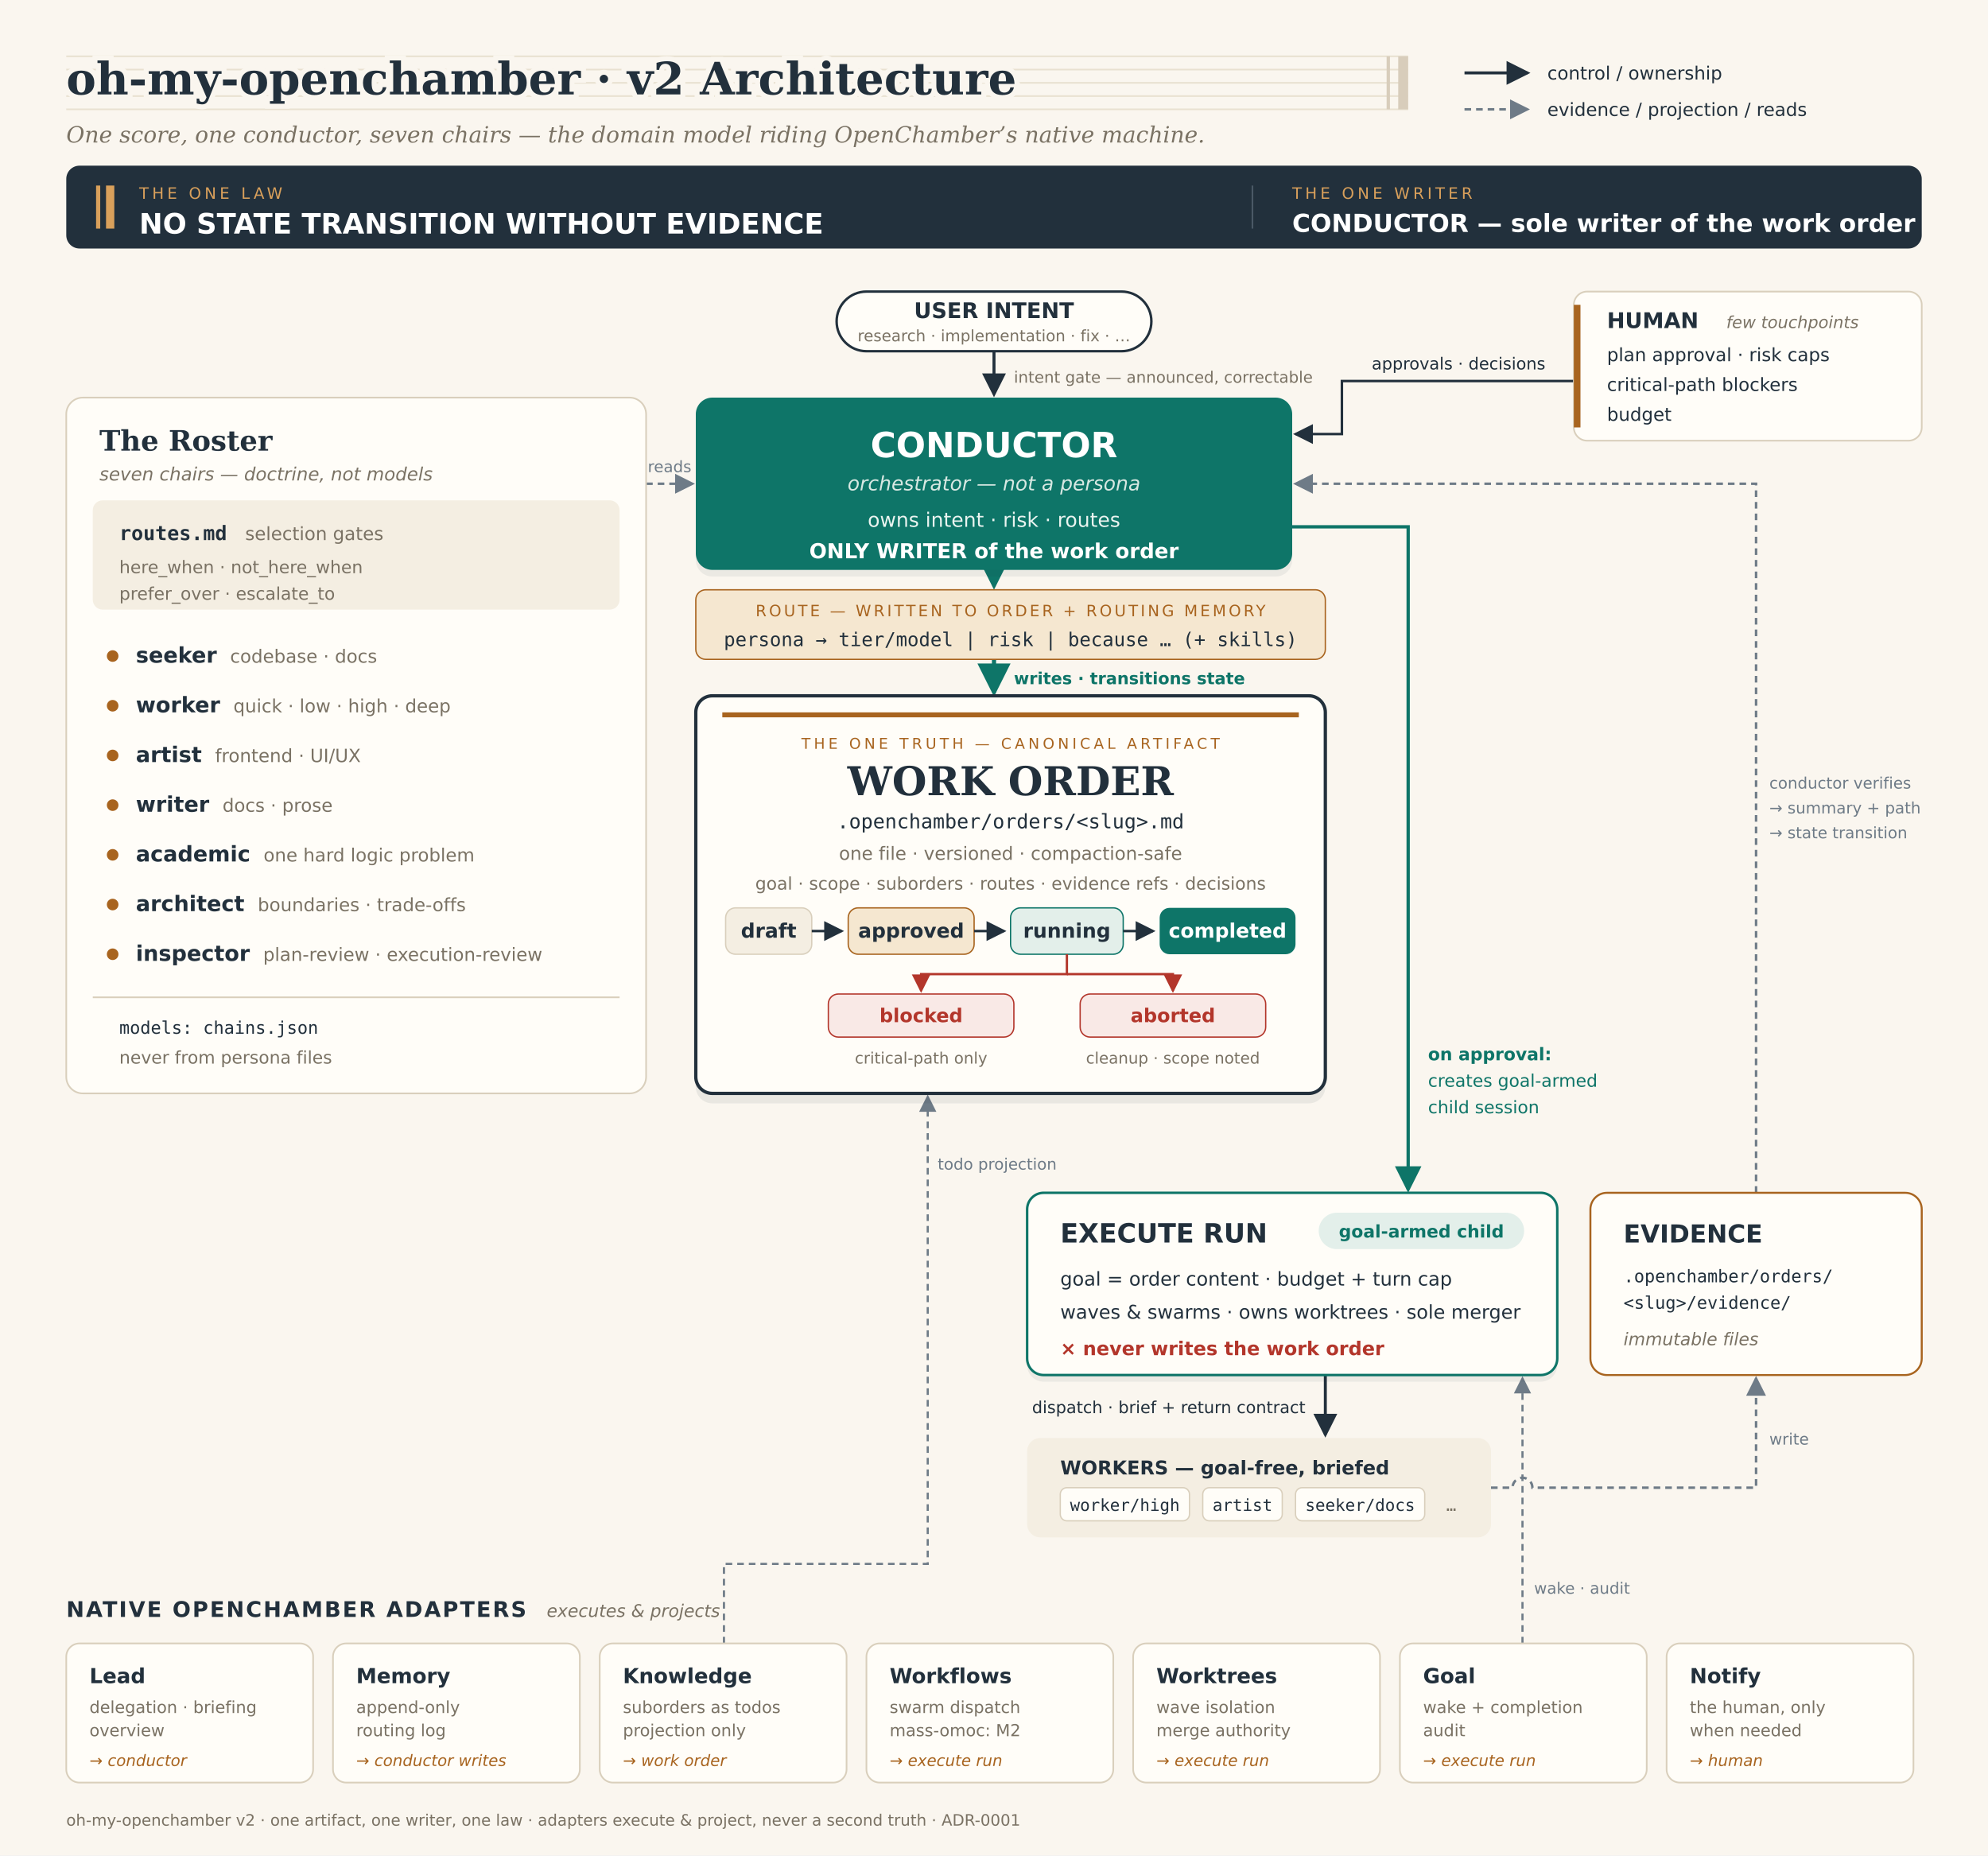
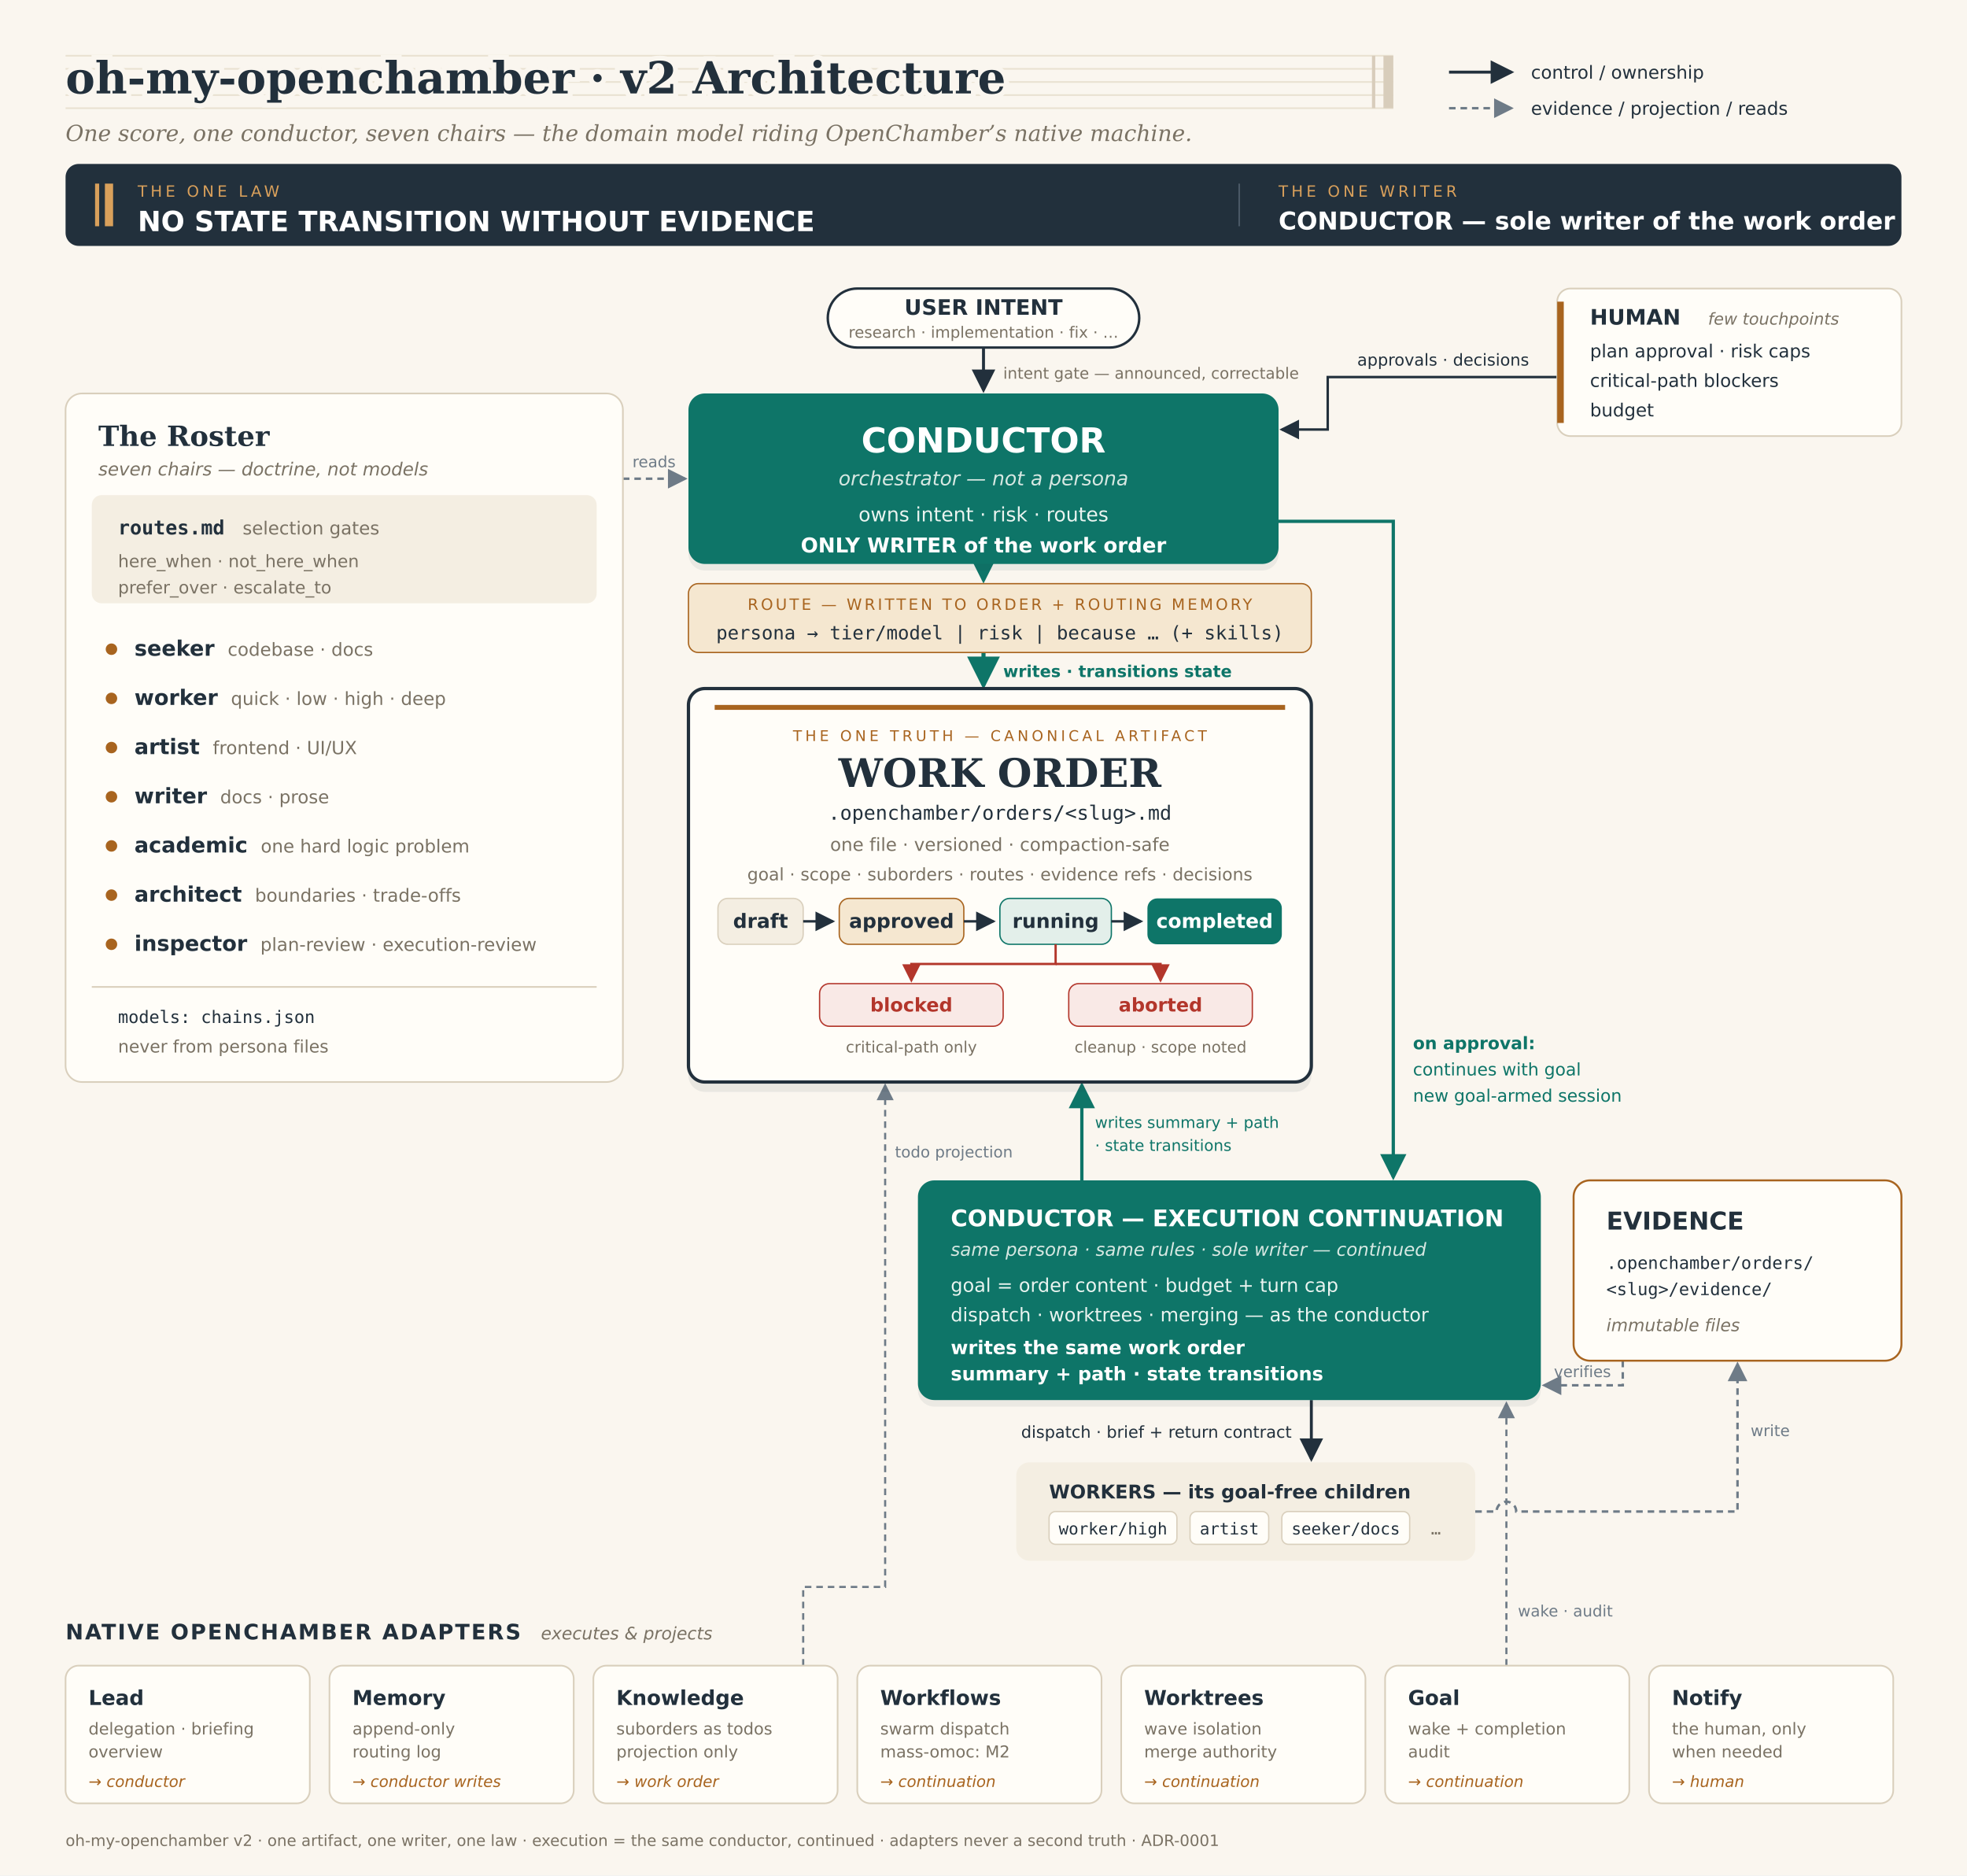
- <svg xmlns="http://www.w3.org/2000/svg" viewBox="0 0 1200 1120" font-family="DejaVu Sans, Helvetica, Arial, sans-serif">
+ <svg xmlns="http://www.w3.org/2000/svg" viewBox="0 0 1200 1144" font-family="DejaVu Sans, Helvetica, Arial, sans-serif">
  <defs>
    <marker id="m-ink" markerWidth="8" markerHeight="8" refX="7" refY="4" orient="auto">
      <path d="M0,0 L8,4 L0,8 Z" fill="#22303C" />
    </marker>
    <marker id="m-teal" markerWidth="8" markerHeight="8" refX="7" refY="4" orient="auto">
      <path d="M0,0 L8,4 L0,8 Z" fill="#0E7568" />
    </marker>
    <marker id="m-crimson" markerWidth="8" markerHeight="8" refX="7" refY="4" orient="auto">
      <path d="M0,0 L8,4 L0,8 Z" fill="#B3362B" />
    </marker>
    <marker id="m-mut" markerWidth="8" markerHeight="8" refX="7" refY="4" orient="auto">
      <path d="M0,0 L8,4 L0,8 Z" fill="#6E7B87" />
    </marker>
  </defs>
-   <rect x="0" y="0" width="1200" height="1120" fill="#FAF6EF" />
+   <rect x="0" y="0" width="1200" height="1144" fill="#FAF6EF" />
  <g stroke="#E9E1D1" stroke-width="1">
    <line x1="40" y1="34" x2="850" y2="34" />
    <line x1="40" y1="42" x2="850" y2="42" />
    <line x1="40" y1="50" x2="850" y2="50" />
    <line x1="40" y1="58" x2="850" y2="58" />
    <line x1="40" y1="66" x2="850" y2="66" />
  </g>
  <line x1="838" y1="34" x2="838" y2="66" stroke="#D8CDBB" stroke-width="2" />
  <rect x="844" y="34" width="6" height="32" fill="#D8CDBB" />
  <text x="40" y="57" font-family="DejaVu Serif, Georgia, serif" font-weight="bold" font-size="27" fill="#22303C" stroke="#FAF6EF" stroke-width="6" paint-order="stroke">oh-my-openchamber · v2 Architecture</text>
  <text x="40" y="86" font-family="DejaVu Serif, Georgia, serif" font-style="italic" font-size="13.5" fill="#7A7264">One score, one conductor, seven chairs — the domain model riding OpenChamber’s native machine.</text>
  <g>
    <rect x="868" y="26" width="292" height="54" fill="#FAF6EF" />
    <line x1="884" y1="44" x2="922" y2="44" stroke="#22303C" stroke-width="1.8" marker-end="url(#m-ink)" />
    <text x="934" y="48" font-size="11" fill="#22303C">control / ownership</text>
    <line x1="884" y1="66" x2="922" y2="66" stroke="#6E7B87" stroke-width="1.5" stroke-dasharray="4 3" marker-end="url(#m-mut)" />
    <text x="934" y="70" font-size="11" fill="#22303C">evidence / projection / reads</text>
  </g>
  <g>
    <rect x="40" y="100" width="1120" height="50" rx="8" fill="#22303C" />
    <rect x="58" y="112" width="2.5" height="26" fill="#D9A05B" />
    <rect x="64" y="112" width="5" height="26" fill="#D9A05B" />
    <text x="84" y="120" font-size="9.5" letter-spacing="2" fill="#D9A05B">THE ONE LAW</text>
    <text x="84" y="141" font-size="17" font-weight="bold" fill="#FFFFFF">NO STATE TRANSITION WITHOUT EVIDENCE</text>
    <line x1="756" y1="112" x2="756" y2="138" stroke="#4A5866" stroke-width="1" />
    <text x="780" y="120" font-size="9.5" letter-spacing="2" fill="#D9A05B">THE ONE WRITER</text>
    <text x="780" y="140" font-size="15" font-weight="bold" fill="#FFFFFF">CONDUCTOR — sole writer of the work order</text>
  </g>
  <g fill="none">
    <line x1="600" y1="212" x2="600" y2="238" stroke="#22303C" stroke-width="1.8" marker-end="url(#m-ink)" />
    <line x1="600" y1="344" x2="600" y2="354" stroke="#0E7568" stroke-width="2" marker-end="url(#m-teal)" />
    <line x1="600" y1="398" x2="600" y2="418" stroke="#0E7568" stroke-width="2.5" marker-end="url(#m-teal)" />
-     <line x1="390" y1="292" x2="418" y2="292" stroke="#6E7B87" stroke-width="1.5" stroke-dasharray="4 3" marker-end="url(#m-mut)" />
+     <line x1="380" y1="292" x2="418" y2="292" stroke="#6E7B87" stroke-width="1.5" stroke-dasharray="4 3" marker-end="url(#m-mut)" />
    <path d="M 950 230 H 810 V 262 H 782" stroke="#22303C" stroke-width="1.5" marker-end="url(#m-ink)" />
    <path d="M 780 318 H 850 V 718" stroke="#0E7568" stroke-width="2" marker-end="url(#m-teal)" />
-     <path d="M 1060 720 V 292 H 782" stroke="#6E7B87" stroke-width="1.5" stroke-dasharray="4 3" marker-end="url(#m-mut)" />
-     <line x1="800" y1="830" x2="800" y2="866" stroke="#22303C" stroke-width="1.8" marker-end="url(#m-ink)" />
-     <path d="M 900 898 H 913 A 6 6 0 0 1 925 898 H 1060 V 832" stroke="#6E7B87" stroke-width="1.5" stroke-dasharray="4 3" marker-end="url(#m-mut)" />
-     <path d="M 437 992 V 944 H 560 V 662" stroke="#6E7B87" stroke-width="1.3" stroke-dasharray="4 3" marker-end="url(#m-mut)" />
-     <line x1="919" y1="992" x2="919" y2="832" stroke="#6E7B87" stroke-width="1.3" stroke-dasharray="4 3" marker-end="url(#m-mut)" />
+     <line x1="660" y1="720" x2="660" y2="662" stroke="#0E7568" stroke-width="2" marker-end="url(#m-teal)" />
+     <path d="M 990 830 V 845 H 942" stroke="#6E7B87" stroke-width="1.5" stroke-dasharray="4 3" marker-end="url(#m-mut)" />
+     <line x1="800" y1="854" x2="800" y2="890" stroke="#22303C" stroke-width="1.8" marker-end="url(#m-ink)" />
+     <path d="M 900 922 H 913 A 6 6 0 0 1 925 922 H 1060 V 832" stroke="#6E7B87" stroke-width="1.5" stroke-dasharray="4 3" marker-end="url(#m-mut)" />
+     <path d="M 490 1016 V 968 H 540 V 662" stroke="#6E7B87" stroke-width="1.3" stroke-dasharray="4 3" marker-end="url(#m-mut)" />
+     <line x1="919" y1="1016" x2="919" y2="856" stroke="#6E7B87" stroke-width="1.3" stroke-dasharray="4 3" marker-end="url(#m-mut)" />
  </g>
  <text x="612" y="231" font-size="9.5" fill="#7A7264">intent gate — announced, correctable</text>
  <text x="612" y="413" font-size="10" fill="#0E7568" font-weight="bold">writes · transitions state</text>
-   <text x="391" y="285" font-size="9.5" fill="#6E7B87">reads</text>
+   <text x="399" y="285" font-size="9.5" fill="#6E7B87" text-anchor="middle">reads</text>
  <text x="828" y="223" font-size="10" fill="#22303C">approvals · decisions</text>
  <g font-size="10.5" fill="#0E7568">
    <text x="862" y="640" font-weight="bold">on approval:</text>
-     <text x="862" y="656">creates goal-armed</text>
-     <text x="862" y="672">child session</text>
+     <text x="862" y="656">continues with goal</text>
+     <text x="862" y="672">new goal-armed session</text>
+   </g>
+   <g font-size="9.5" fill="#0E7568">
+     <text x="668" y="688">writes summary + path</text>
+     <text x="668" y="702">· state transitions</text>
  </g>
  <g font-size="9.5" fill="#6E7B87">
-     <text x="1068" y="476">conductor verifies</text>
-     <text x="1068" y="491">→ summary + path</text>
-     <text x="1068" y="506">→ state transition</text>
-     <text x="1068" y="872">write</text>
-     <text x="566" y="706">todo projection</text>
-     <text x="926" y="962">wake · audit</text>
-   </g>
-   <text x="788" y="853" font-size="10" fill="#22303C" text-anchor="end">dispatch · brief + return contract</text>
+     <text x="948" y="840">verifies</text>
+     <text x="1068" y="876">write</text>
+     <text x="546" y="706">todo projection</text>
+     <text x="926" y="986">wake · audit</text>
+   </g>
+   <text x="788" y="877" font-size="10" fill="#22303C" text-anchor="end">dispatch · brief + return contract</text>
  <g>
    <rect x="505" y="176" width="190" height="36" rx="18" fill="#FFFDF8" stroke="#22303C" stroke-width="1.5" />
    <text x="600" y="192" font-size="13" font-weight="bold" fill="#22303C" text-anchor="middle">USER INTENT</text>
    <text x="600" y="206" font-size="9.5" fill="#7A7264" text-anchor="middle">research · implementation · fix · …</text>
  </g>
  <g>
    <rect x="950" y="176" width="210" height="90" rx="8" fill="#FFFDF8" stroke="#D9CFBC" stroke-width="1" />
    <rect x="950" y="184" width="4" height="74" fill="#A8641F" />
    <text x="970" y="198" font-size="13" font-weight="bold" fill="#22303C">HUMAN</text>
    <text x="1042" y="198" font-size="10" font-style="italic" fill="#7A7264">few touchpoints</text>
    <text x="970" y="218" font-size="11" fill="#22303C">plan approval · risk caps</text>
    <text x="970" y="236" font-size="11" fill="#22303C">critical-path blockers</text>
    <text x="970" y="254" font-size="11" fill="#22303C">budget</text>
  </g>
  <g>
    <rect x="420" y="244" width="360" height="104" rx="10" fill="#22303C" opacity="0.07" />
    <rect x="420" y="240" width="360" height="104" rx="10" fill="#0E7568" />
    <text x="600" y="276" font-size="21" font-weight="bold" fill="#FFFFFF" text-anchor="middle">CONDUCTOR</text>
    <text x="600" y="296" font-size="12" font-style="italic" fill="#D7E8E2" text-anchor="middle">orchestrator — not a persona</text>
    <text x="600" y="318" font-size="12" fill="#EAF4F0" text-anchor="middle">owns intent · risk · routes</text>
    <text x="600" y="337" font-size="12.5" font-weight="bold" fill="#FFFFFF" text-anchor="middle">ONLY WRITER of the work order</text>
  </g>
  <g>
    <rect x="420" y="356" width="380" height="42" rx="6" fill="#F5E7D0" stroke="#A8641F" stroke-width="0.8" />
    <text x="610" y="372" font-size="9.5" letter-spacing="1.5" fill="#A8641F" text-anchor="middle">ROUTE — WRITTEN TO ORDER + ROUTING MEMORY</text>
    <text x="610" y="390" font-family="DejaVu Sans Mono, Menlo, Consolas, monospace" font-size="11.5" fill="#22303C" text-anchor="middle">persona → tier/model | risk | because … (+ skills)</text>
  </g>
  <g>
-     <rect x="40" y="240" width="350" height="420" rx="10" fill="#FFFDF8" stroke="#D9CFBC" stroke-width="1" />
+     <rect x="40" y="240" width="340" height="420" rx="10" fill="#FFFDF8" stroke="#D9CFBC" stroke-width="1" />
    <text x="60" y="272" font-family="DejaVu Serif, Georgia, serif" font-weight="bold" font-size="17" fill="#22303C">The Roster</text>
    <text x="60" y="290" font-size="11" font-style="italic" fill="#7A7264">seven chairs — doctrine, not models</text>
-     <rect x="56" y="302" width="318" height="66" rx="6" fill="#F4EEE2" />
+     <rect x="56" y="302" width="308" height="66" rx="6" fill="#F4EEE2" />
    <text x="72" y="326" font-family="DejaVu Sans Mono, Menlo, Consolas, monospace" font-weight="bold" font-size="12" fill="#22303C">routes.md</text>
    <text x="148" y="326" font-size="11" fill="#7A7264">selection gates</text>
    <text x="72" y="346" font-size="10.5" fill="#7A7264">here_when · not_here_when</text>
    <text x="72" y="362" font-size="10.5" fill="#7A7264">prefer_over · escalate_to</text>
    <g font-size="13" fill="#22303C">
      <circle cx="68" cy="396" r="3.5" fill="#A8641F" />
      <text x="82" y="400" font-weight="bold">seeker<tspan dx="8" font-size="11" font-weight="normal" fill="#7A7264">codebase · docs</tspan>
      </text>
      <circle cx="68" cy="426" r="3.5" fill="#A8641F" />
      <text x="82" y="430" font-weight="bold">worker<tspan dx="8" font-size="11" font-weight="normal" fill="#7A7264">quick · low · high · deep</tspan>
      </text>
      <circle cx="68" cy="456" r="3.5" fill="#A8641F" />
      <text x="82" y="460" font-weight="bold">artist<tspan dx="8" font-size="11" font-weight="normal" fill="#7A7264">frontend · UI/UX</tspan>
      </text>
      <circle cx="68" cy="486" r="3.5" fill="#A8641F" />
      <text x="82" y="490" font-weight="bold">writer<tspan dx="8" font-size="11" font-weight="normal" fill="#7A7264">docs · prose</tspan>
      </text>
      <circle cx="68" cy="516" r="3.5" fill="#A8641F" />
      <text x="82" y="520" font-weight="bold">academic<tspan dx="8" font-size="11" font-weight="normal" fill="#7A7264">one hard logic problem</tspan>
      </text>
      <circle cx="68" cy="546" r="3.5" fill="#A8641F" />
      <text x="82" y="550" font-weight="bold">architect<tspan dx="8" font-size="11" font-weight="normal" fill="#7A7264">boundaries · trade-offs</tspan>
      </text>
      <circle cx="68" cy="576" r="3.5" fill="#A8641F" />
      <text x="82" y="580" font-weight="bold">inspector<tspan dx="8" font-size="11" font-weight="normal" fill="#7A7264">plan-review · execution-review</tspan>
      </text>
    </g>
-     <line x1="56" y1="602" x2="374" y2="602" stroke="#D9CFBC" stroke-width="1" />
+     <line x1="56" y1="602" x2="364" y2="602" stroke="#D9CFBC" stroke-width="1" />
    <text x="72" y="624" font-family="DejaVu Sans Mono, Menlo, Consolas, monospace" font-size="10.5" fill="#22303C">models: chains.json</text>
    <text x="72" y="642" font-size="10.5" fill="#7A7264">never from persona files</text>
  </g>
  <g>
    <rect x="420" y="426" width="380" height="240" rx="10" fill="#22303C" opacity="0.08" />
    <rect x="420" y="420" width="380" height="240" rx="10" fill="#FFFDF8" stroke="#22303C" stroke-width="2" />
    <rect x="436" y="430" width="348" height="3" fill="#A8641F" />
    <text x="610" y="452" font-size="9" letter-spacing="2" fill="#A8641F" text-anchor="middle">THE ONE TRUTH — CANONICAL ARTIFACT</text>
    <text x="610" y="480" font-family="DejaVu Serif, Georgia, serif" font-weight="bold" font-size="24" fill="#22303C" text-anchor="middle">WORK ORDER</text>
    <text x="610" y="500" font-family="DejaVu Sans Mono, Menlo, Consolas, monospace" font-size="12" fill="#22303C" text-anchor="middle">.openchamber/orders/&lt;slug&gt;.md</text>
    <text x="610" y="519" font-size="11" fill="#7A7264" text-anchor="middle">one file · versioned · compaction-safe</text>
    <text x="610" y="537" font-size="10.5" fill="#7A7264" text-anchor="middle">goal · scope · suborders · routes · evidence refs · decisions</text>
    <g font-size="12" font-weight="bold" text-anchor="middle">
      <rect x="438" y="548" width="52" height="28" rx="6" fill="#F4EEE2" stroke="#D9CFBC" stroke-width="0.8" />
      <text x="464" y="566" fill="#22303C">draft</text>
      <line x1="490" y1="562" x2="508" y2="562" stroke="#22303C" stroke-width="1.5" marker-end="url(#m-ink)" />
      <rect x="512" y="548" width="76" height="28" rx="6" fill="#F5E7D0" stroke="#A8641F" stroke-width="0.8" />
      <text x="550" y="566" fill="#22303C">approved</text>
      <line x1="588" y1="562" x2="606" y2="562" stroke="#22303C" stroke-width="1.5" marker-end="url(#m-ink)" />
      <rect x="610" y="548" width="68" height="28" rx="6" fill="#E3EFEA" stroke="#0E7568" stroke-width="0.8" />
      <text x="644" y="566" fill="#22303C">running</text>
      <line x1="678" y1="562" x2="696" y2="562" stroke="#22303C" stroke-width="1.5" marker-end="url(#m-ink)" />
      <rect x="700" y="548" width="82" height="28" rx="6" fill="#0E7568" />
      <text x="741" y="566" fill="#FFFFFF">completed</text>
    </g>
    <g fill="none" stroke="#B3362B" stroke-width="1.4">
      <path d="M 644 576 V 588 H 556 V 598" marker-end="url(#m-crimson)" />
      <path d="M 644 588 H 708 V 598" marker-end="url(#m-crimson)" />
    </g>
    <g font-size="11.5" font-weight="bold" text-anchor="middle">
      <rect x="500" y="600" width="112" height="26" rx="6" fill="#F9E9E6" stroke="#B3362B" stroke-width="0.8" />
      <text x="556" y="617" fill="#B3362B">blocked</text>
      <rect x="652" y="600" width="112" height="26" rx="6" fill="#F9E9E6" stroke="#B3362B" stroke-width="0.8" />
      <text x="708" y="617" fill="#B3362B">aborted</text>
    </g>
    <text x="556" y="642" font-size="9.5" fill="#7A7264" text-anchor="middle">critical-path only</text>
    <text x="708" y="642" font-size="9.5" fill="#7A7264" text-anchor="middle">cleanup · scope noted</text>
  </g>
  <g>
-     <rect x="620" y="724" width="320" height="110" rx="10" fill="#22303C" opacity="0.07" />
-     <rect x="620" y="720" width="320" height="110" rx="10" fill="#FFFDF8" stroke="#0E7568" stroke-width="1.5" />
-     <text x="640" y="750" font-size="16" font-weight="bold" fill="#22303C">EXECUTE RUN</text>
-     <rect x="796" y="732" width="124" height="22" rx="11" fill="#E3EFEA" />
-     <text x="858" y="747" font-size="10.5" font-weight="bold" fill="#0E7568" text-anchor="middle">goal-armed child</text>
-     <text x="640" y="776" font-size="11.5" fill="#22303C">goal = order content · budget + turn cap</text>
-     <text x="640" y="796" font-size="11.5" fill="#22303C">waves &amp; swarms · owns worktrees · sole merger</text>
-     <text x="640" y="818" font-size="11.5" font-weight="bold" fill="#B3362B">× never writes the work order</text>
-   </g>
-   <g>
-     <rect x="620" y="868" width="280" height="60" rx="8" fill="#F4EEE2" />
-     <text x="640" y="890" font-size="11.5" font-weight="bold" fill="#22303C">WORKERS — goal-free, briefed</text>
+     <rect x="560" y="724" width="380" height="134" rx="10" fill="#22303C" opacity="0.07" />
+     <rect x="560" y="720" width="380" height="134" rx="10" fill="#0E7568" />
+     <text x="580" y="748" font-size="14" font-weight="bold" fill="#FFFFFF">CONDUCTOR — EXECUTION CONTINUATION</text>
+     <text x="580" y="766" font-size="11" font-style="italic" fill="#D7E8E2">same persona · same rules · sole writer — continued</text>
+     <text x="580" y="788" font-size="11.5" fill="#EAF4F0">goal = order content · budget + turn cap</text>
+     <text x="580" y="806" font-size="11.5" fill="#EAF4F0">dispatch · worktrees · merging — as the conductor</text>
+     <text x="580" y="826" font-size="11.5" font-weight="bold" fill="#FFFFFF">writes the same work order</text>
+     <text x="580" y="842" font-size="11.5" font-weight="bold" fill="#FFFFFF">summary + path · state transitions</text>
+   </g>
+   <g>
+     <rect x="620" y="892" width="280" height="60" rx="8" fill="#F4EEE2" />
+     <text x="640" y="914" font-size="11.5" font-weight="bold" fill="#22303C">WORKERS — its goal-free children</text>
    <g font-family="DejaVu Sans Mono, Menlo, Consolas, monospace" font-size="10" text-anchor="middle">
-       <rect x="640" y="898" width="78" height="20" rx="4" fill="#FFFDF8" stroke="#D9CFBC" stroke-width="0.8" />
-       <text x="679" y="912" fill="#22303C">worker/high</text>
-       <rect x="726" y="898" width="48" height="20" rx="4" fill="#FFFDF8" stroke="#D9CFBC" stroke-width="0.8" />
-       <text x="750" y="912" fill="#22303C">artist</text>
-       <rect x="782" y="898" width="78" height="20" rx="4" fill="#FFFDF8" stroke="#D9CFBC" stroke-width="0.8" />
-       <text x="821" y="912" fill="#22303C">seeker/docs</text>
-       <text x="876" y="912" fill="#7A7264">…</text>
+       <rect x="640" y="922" width="78" height="20" rx="4" fill="#FFFDF8" stroke="#D9CFBC" stroke-width="0.8" />
+       <text x="679" y="936" fill="#22303C">worker/high</text>
+       <rect x="726" y="922" width="48" height="20" rx="4" fill="#FFFDF8" stroke="#D9CFBC" stroke-width="0.8" />
+       <text x="750" y="936" fill="#22303C">artist</text>
+       <rect x="782" y="922" width="78" height="20" rx="4" fill="#FFFDF8" stroke="#D9CFBC" stroke-width="0.8" />
+       <text x="821" y="936" fill="#22303C">seeker/docs</text>
+       <text x="876" y="936" fill="#7A7264">…</text>
    </g>
  </g>
  <g>
    <rect x="960" y="720" width="200" height="110" rx="10" fill="#FFFDF8" stroke="#A8641F" stroke-width="1.2" />
    <text x="980" y="750" font-size="15" font-weight="bold" fill="#22303C">EVIDENCE</text>
    <text x="980" y="774" font-family="DejaVu Sans Mono, Menlo, Consolas, monospace" font-size="10.5" fill="#22303C">.openchamber/orders/</text>
    <text x="980" y="790" font-family="DejaVu Sans Mono, Menlo, Consolas, monospace" font-size="10.5" fill="#22303C">&lt;slug&gt;/evidence/</text>
    <text x="980" y="812" font-size="10.5" font-style="italic" fill="#7A7264">immutable files</text>
  </g>
-   <text x="40" y="976" font-size="13" font-weight="bold" letter-spacing="1" fill="#22303C">NATIVE OPENCHAMBER ADAPTERS</text>
-   <text x="330" y="976" font-size="10.5" font-style="italic" fill="#7A7264">executes &amp; projects</text>
-   <g>
-     <rect x="40" y="992" width="149" height="84" rx="8" fill="#FFFDF8" stroke="#D9CFBC" stroke-width="1" />
-     <text x="54" y="1016" font-size="12.5" font-weight="bold" fill="#22303C">Lead</text>
-     <text x="54" y="1034" font-size="10" fill="#7A7264">delegation · briefing</text>
-     <text x="54" y="1048" font-size="10" fill="#7A7264">overview</text>
-     <text x="54" y="1066" font-size="9.5" font-style="italic" fill="#A8641F">→ conductor</text>
-     <rect x="201" y="992" width="149" height="84" rx="8" fill="#FFFDF8" stroke="#D9CFBC" stroke-width="1" />
-     <text x="215" y="1016" font-size="12.5" font-weight="bold" fill="#22303C">Memory</text>
-     <text x="215" y="1034" font-size="10" fill="#7A7264">append-only</text>
-     <text x="215" y="1048" font-size="10" fill="#7A7264">routing log</text>
-     <text x="215" y="1066" font-size="9.5" font-style="italic" fill="#A8641F">→ conductor writes</text>
-     <rect x="362" y="992" width="149" height="84" rx="8" fill="#FFFDF8" stroke="#D9CFBC" stroke-width="1" />
-     <text x="376" y="1016" font-size="12.5" font-weight="bold" fill="#22303C">Knowledge</text>
-     <text x="376" y="1034" font-size="10" fill="#7A7264">suborders as todos</text>
-     <text x="376" y="1048" font-size="10" fill="#7A7264">projection only</text>
-     <text x="376" y="1066" font-size="9.5" font-style="italic" fill="#A8641F">→ work order</text>
-     <rect x="523" y="992" width="149" height="84" rx="8" fill="#FFFDF8" stroke="#D9CFBC" stroke-width="1" />
-     <text x="537" y="1016" font-size="12.5" font-weight="bold" fill="#22303C">Workflows</text>
-     <text x="537" y="1034" font-size="10" fill="#7A7264">swarm dispatch</text>
-     <text x="537" y="1048" font-size="10" fill="#7A7264">mass-omoc: M2</text>
-     <text x="537" y="1066" font-size="9.5" font-style="italic" fill="#A8641F">→ execute run</text>
-     <rect x="684" y="992" width="149" height="84" rx="8" fill="#FFFDF8" stroke="#D9CFBC" stroke-width="1" />
-     <text x="698" y="1016" font-size="12.5" font-weight="bold" fill="#22303C">Worktrees</text>
-     <text x="698" y="1034" font-size="10" fill="#7A7264">wave isolation</text>
-     <text x="698" y="1048" font-size="10" fill="#7A7264">merge authority</text>
-     <text x="698" y="1066" font-size="9.5" font-style="italic" fill="#A8641F">→ execute run</text>
-     <rect x="845" y="992" width="149" height="84" rx="8" fill="#FFFDF8" stroke="#D9CFBC" stroke-width="1" />
-     <text x="859" y="1016" font-size="12.5" font-weight="bold" fill="#22303C">Goal</text>
-     <text x="859" y="1034" font-size="10" fill="#7A7264">wake + completion</text>
-     <text x="859" y="1048" font-size="10" fill="#7A7264">audit</text>
-     <text x="859" y="1066" font-size="9.5" font-style="italic" fill="#A8641F">→ execute run</text>
-     <rect x="1006" y="992" width="149" height="84" rx="8" fill="#FFFDF8" stroke="#D9CFBC" stroke-width="1" />
-     <text x="1020" y="1016" font-size="12.5" font-weight="bold" fill="#22303C">Notify</text>
-     <text x="1020" y="1034" font-size="10" fill="#7A7264">the human, only</text>
-     <text x="1020" y="1048" font-size="10" fill="#7A7264">when needed</text>
-     <text x="1020" y="1066" font-size="9.5" font-style="italic" fill="#A8641F">→ human</text>
-   </g>
-   <text x="40" y="1102" font-size="9.5" fill="#7A7264">oh-my-openchamber v2 · one artifact, one writer, one law · adapters execute &amp; project, never a second truth · ADR-0001</text>
+   <text x="40" y="1000" font-size="13" font-weight="bold" letter-spacing="1" fill="#22303C">NATIVE OPENCHAMBER ADAPTERS</text>
+   <text x="330" y="1000" font-size="10.5" font-style="italic" fill="#7A7264">executes &amp; projects</text>
+   <g>
+     <rect x="40" y="1016" width="149" height="84" rx="8" fill="#FFFDF8" stroke="#D9CFBC" stroke-width="1" />
+     <text x="54" y="1040" font-size="12.5" font-weight="bold" fill="#22303C">Lead</text>
+     <text x="54" y="1058" font-size="10" fill="#7A7264">delegation · briefing</text>
+     <text x="54" y="1072" font-size="10" fill="#7A7264">overview</text>
+     <text x="54" y="1090" font-size="9.5" font-style="italic" fill="#A8641F">→ conductor</text>
+     <rect x="201" y="1016" width="149" height="84" rx="8" fill="#FFFDF8" stroke="#D9CFBC" stroke-width="1" />
+     <text x="215" y="1040" font-size="12.5" font-weight="bold" fill="#22303C">Memory</text>
+     <text x="215" y="1058" font-size="10" fill="#7A7264">append-only</text>
+     <text x="215" y="1072" font-size="10" fill="#7A7264">routing log</text>
+     <text x="215" y="1090" font-size="9.5" font-style="italic" fill="#A8641F">→ conductor writes</text>
+     <rect x="362" y="1016" width="149" height="84" rx="8" fill="#FFFDF8" stroke="#D9CFBC" stroke-width="1" />
+     <text x="376" y="1040" font-size="12.5" font-weight="bold" fill="#22303C">Knowledge</text>
+     <text x="376" y="1058" font-size="10" fill="#7A7264">suborders as todos</text>
+     <text x="376" y="1072" font-size="10" fill="#7A7264">projection only</text>
+     <text x="376" y="1090" font-size="9.5" font-style="italic" fill="#A8641F">→ work order</text>
+     <rect x="523" y="1016" width="149" height="84" rx="8" fill="#FFFDF8" stroke="#D9CFBC" stroke-width="1" />
+     <text x="537" y="1040" font-size="12.5" font-weight="bold" fill="#22303C">Workflows</text>
+     <text x="537" y="1058" font-size="10" fill="#7A7264">swarm dispatch</text>
+     <text x="537" y="1072" font-size="10" fill="#7A7264">mass-omoc: M2</text>
+     <text x="537" y="1090" font-size="9.5" font-style="italic" fill="#A8641F">→ continuation</text>
+     <rect x="684" y="1016" width="149" height="84" rx="8" fill="#FFFDF8" stroke="#D9CFBC" stroke-width="1" />
+     <text x="698" y="1040" font-size="12.5" font-weight="bold" fill="#22303C">Worktrees</text>
+     <text x="698" y="1058" font-size="10" fill="#7A7264">wave isolation</text>
+     <text x="698" y="1072" font-size="10" fill="#7A7264">merge authority</text>
+     <text x="698" y="1090" font-size="9.5" font-style="italic" fill="#A8641F">→ continuation</text>
+     <rect x="845" y="1016" width="149" height="84" rx="8" fill="#FFFDF8" stroke="#D9CFBC" stroke-width="1" />
+     <text x="859" y="1040" font-size="12.5" font-weight="bold" fill="#22303C">Goal</text>
+     <text x="859" y="1058" font-size="10" fill="#7A7264">wake + completion</text>
+     <text x="859" y="1072" font-size="10" fill="#7A7264">audit</text>
+     <text x="859" y="1090" font-size="9.5" font-style="italic" fill="#A8641F">→ continuation</text>
+     <rect x="1006" y="1016" width="149" height="84" rx="8" fill="#FFFDF8" stroke="#D9CFBC" stroke-width="1" />
+     <text x="1020" y="1040" font-size="12.5" font-weight="bold" fill="#22303C">Notify</text>
+     <text x="1020" y="1058" font-size="10" fill="#7A7264">the human, only</text>
+     <text x="1020" y="1072" font-size="10" fill="#7A7264">when needed</text>
+     <text x="1020" y="1090" font-size="9.5" font-style="italic" fill="#A8641F">→ human</text>
+   </g>
+   <text x="40" y="1126" font-size="9.5" fill="#7A7264">oh-my-openchamber v2 · one artifact, one writer, one law · execution = the same conductor, continued · adapters never a second truth · ADR-0001</text>
</svg>
